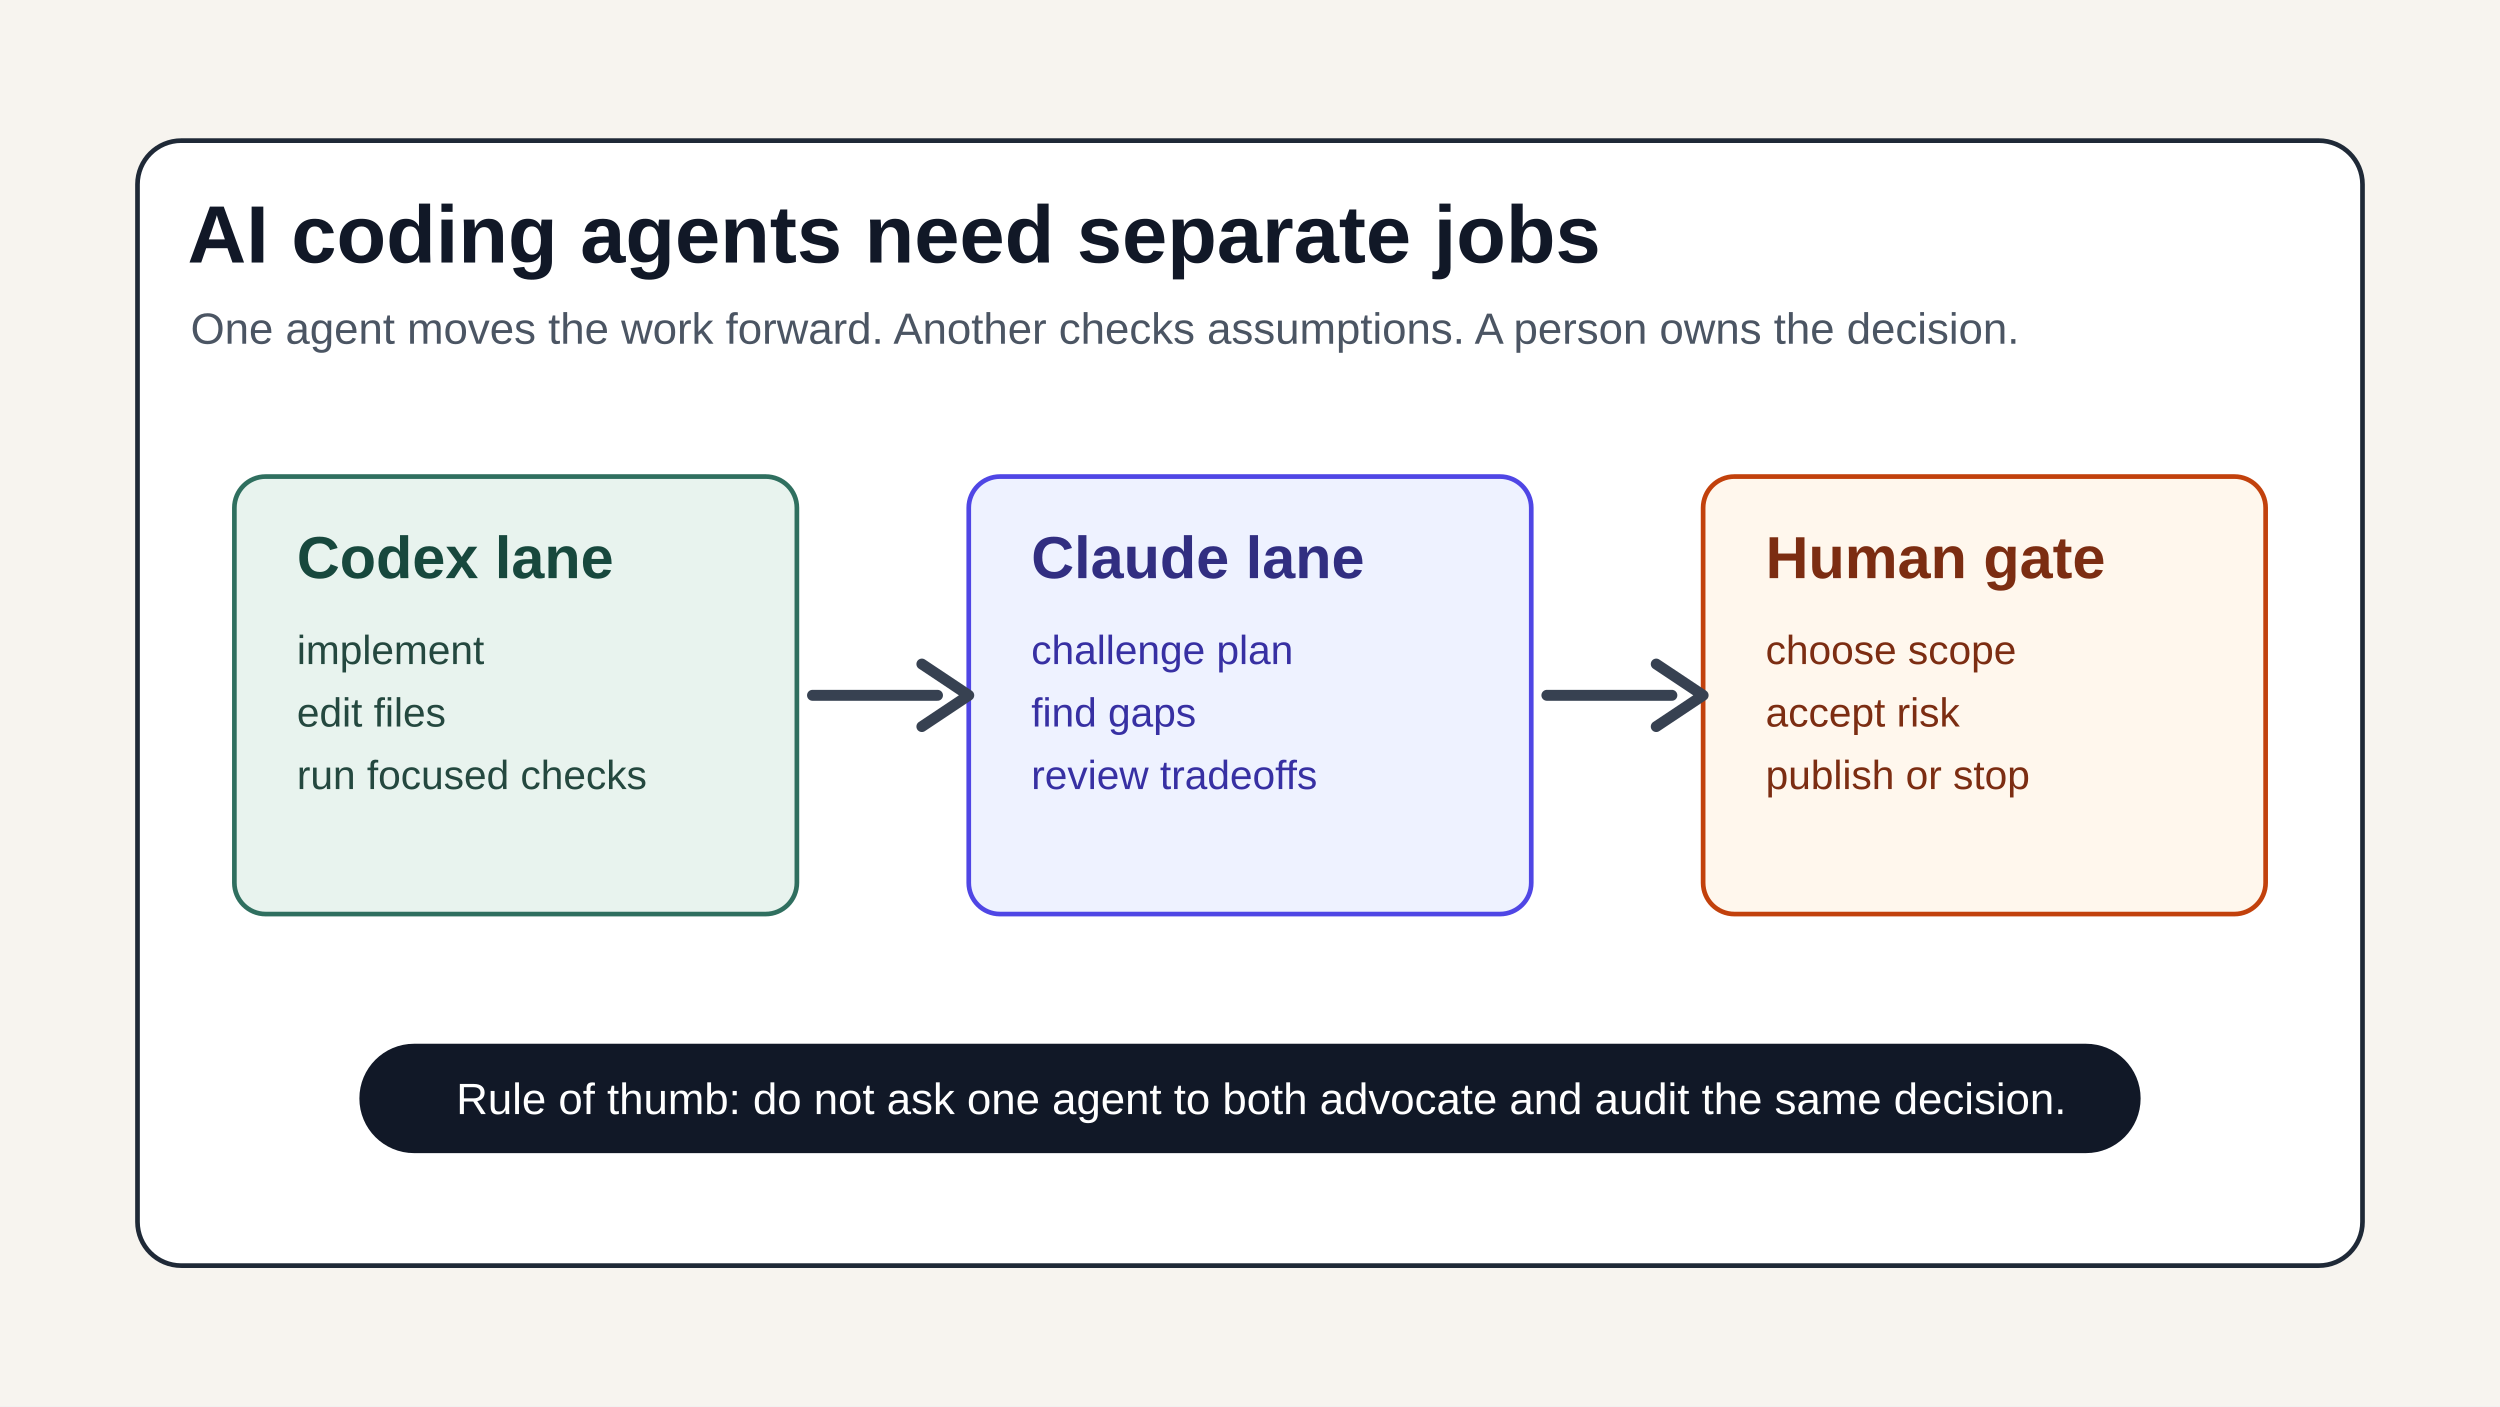
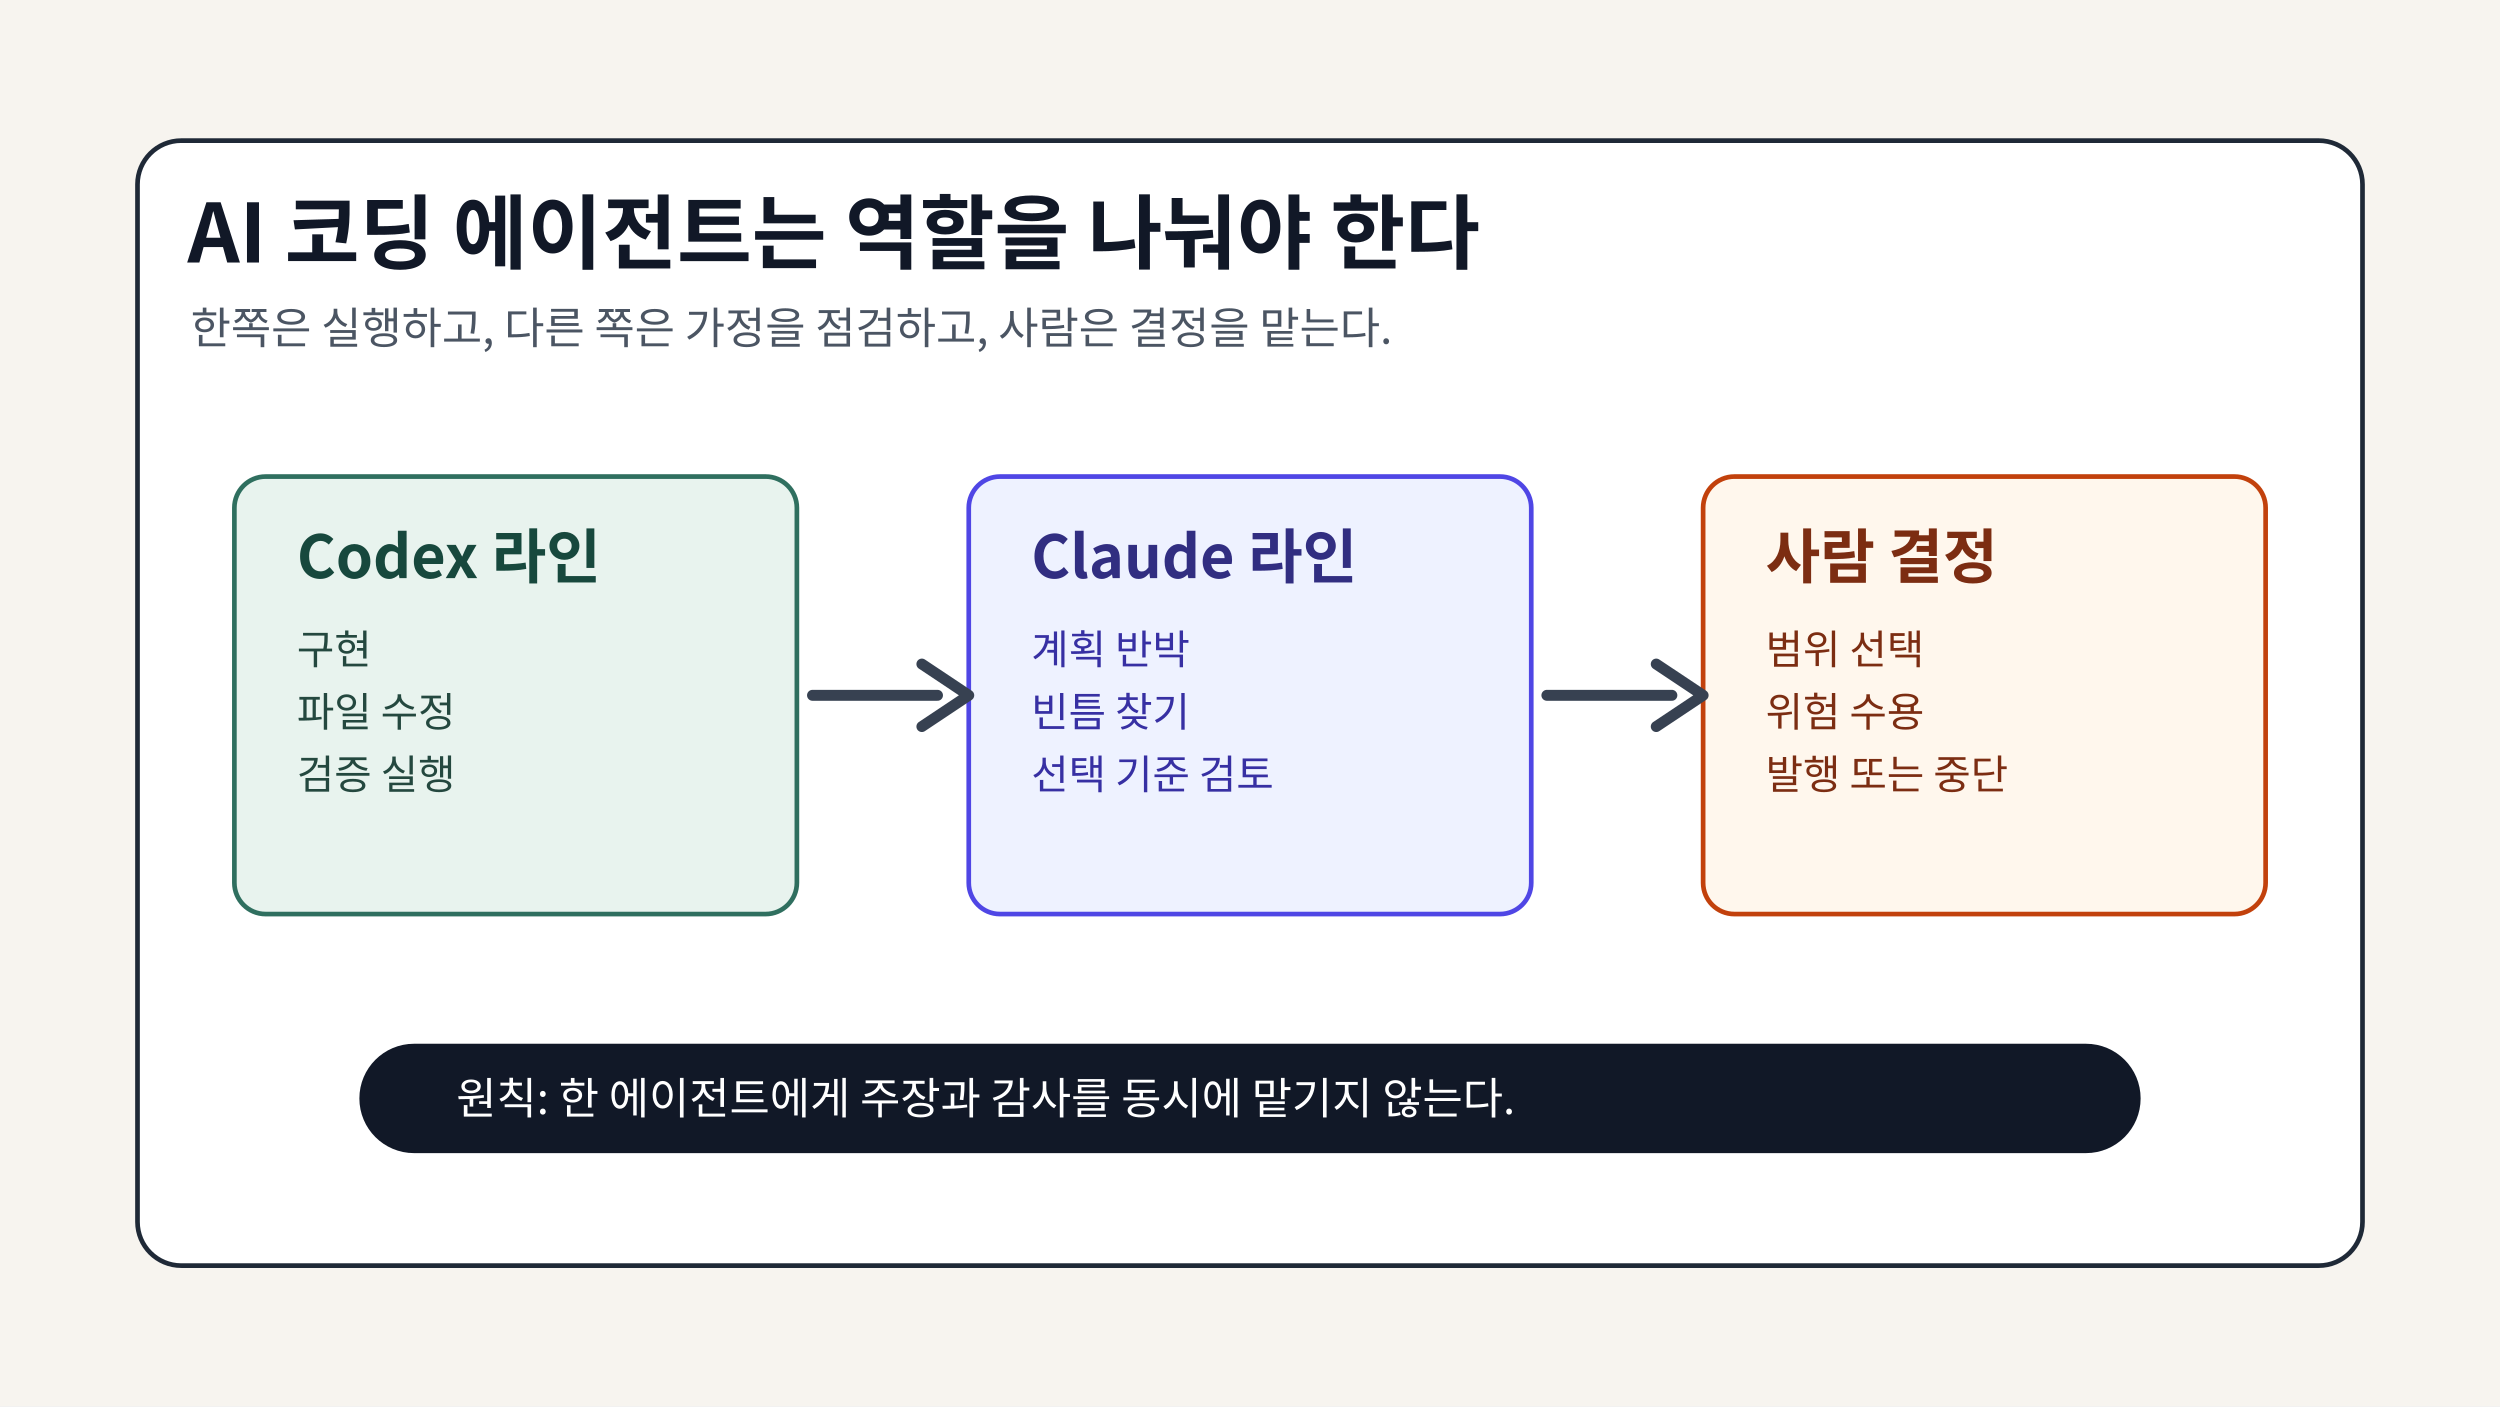
<svg xmlns="http://www.w3.org/2000/svg" width="1600" height="900" viewBox="0 0 1600 900" role="img" aria-labelledby="title desc">
  <rect width="1600" height="900" fill="#f7f4ef" />
  <rect x="88" y="90" width="1424" height="720" rx="28" fill="#ffffff" stroke="#1f2937" stroke-width="3" />
-   <text x="120" y="168" font-family="Arial, Helvetica, sans-serif" font-size="52" font-weight="700" fill="#111827">AI coding agents need separate jobs</text>
-   <text x="122" y="220" font-family="Arial, Helvetica, sans-serif" font-size="28" fill="#4b5563">One agent moves the work forward. Another checks assumptions. A person owns the decision.</text>
+   <text x="120" y="168" font-family="Noto Sans CJK KR, Arial, Helvetica, sans-serif" font-size="52" font-weight="700" fill="#111827">AI 코딩 에이전트는 역할을 나눠야 한다</text>
+   <text x="122" y="220" font-family="Noto Sans CJK KR, Arial, Helvetica, sans-serif" font-size="28" fill="#4b5563">한쪽은 실행하고, 다른 쪽은 가정을 점검하고, 사람은 결정을 맡는다.</text>
  <rect x="150" y="305" width="360" height="280" rx="20" fill="#e8f3ee" stroke="#2f6f5f" stroke-width="3" />
-   <text x="190" y="370" font-family="Arial, Helvetica, sans-serif" font-size="38" font-weight="700" fill="#17483d">Codex lane</text>
-   <text x="190" y="425" font-family="Arial, Helvetica, sans-serif" font-size="26" fill="#24483f">implement</text>
-   <text x="190" y="465" font-family="Arial, Helvetica, sans-serif" font-size="26" fill="#24483f">edit files</text>
-   <text x="190" y="505" font-family="Arial, Helvetica, sans-serif" font-size="26" fill="#24483f">run focused checks</text>
+   <text x="190" y="370" font-family="Noto Sans CJK KR, Arial, Helvetica, sans-serif" font-size="38" font-weight="700" fill="#17483d">Codex 라인</text>
+   <text x="190" y="425" font-family="Noto Sans CJK KR, Arial, Helvetica, sans-serif" font-size="26" fill="#24483f">구현</text>
+   <text x="190" y="465" font-family="Noto Sans CJK KR, Arial, Helvetica, sans-serif" font-size="26" fill="#24483f">파일 수정</text>
+   <text x="190" y="505" font-family="Noto Sans CJK KR, Arial, Helvetica, sans-serif" font-size="26" fill="#24483f">검증 실행</text>
  <rect x="620" y="305" width="360" height="280" rx="20" fill="#eef2ff" stroke="#4f46e5" stroke-width="3" />
-   <text x="660" y="370" font-family="Arial, Helvetica, sans-serif" font-size="38" font-weight="700" fill="#312e81">Claude lane</text>
-   <text x="660" y="425" font-family="Arial, Helvetica, sans-serif" font-size="26" fill="#3730a3">challenge plan</text>
-   <text x="660" y="465" font-family="Arial, Helvetica, sans-serif" font-size="26" fill="#3730a3">find gaps</text>
-   <text x="660" y="505" font-family="Arial, Helvetica, sans-serif" font-size="26" fill="#3730a3">review tradeoffs</text>
+   <text x="660" y="370" font-family="Noto Sans CJK KR, Arial, Helvetica, sans-serif" font-size="38" font-weight="700" fill="#312e81">Claude 라인</text>
+   <text x="660" y="425" font-family="Noto Sans CJK KR, Arial, Helvetica, sans-serif" font-size="26" fill="#3730a3">계획 반박</text>
+   <text x="660" y="465" font-family="Noto Sans CJK KR, Arial, Helvetica, sans-serif" font-size="26" fill="#3730a3">빈틈 찾기</text>
+   <text x="660" y="505" font-family="Noto Sans CJK KR, Arial, Helvetica, sans-serif" font-size="26" fill="#3730a3">선택 기준 검토</text>
  <rect x="1090" y="305" width="360" height="280" rx="20" fill="#fff7ed" stroke="#c2410c" stroke-width="3" />
-   <text x="1130" y="370" font-family="Arial, Helvetica, sans-serif" font-size="38" font-weight="700" fill="#7c2d12">Human gate</text>
-   <text x="1130" y="425" font-family="Arial, Helvetica, sans-serif" font-size="26" fill="#7c2d12">choose scope</text>
-   <text x="1130" y="465" font-family="Arial, Helvetica, sans-serif" font-size="26" fill="#7c2d12">accept risk</text>
-   <text x="1130" y="505" font-family="Arial, Helvetica, sans-serif" font-size="26" fill="#7c2d12">publish or stop</text>
+   <text x="1130" y="370" font-family="Noto Sans CJK KR, Arial, Helvetica, sans-serif" font-size="38" font-weight="700" fill="#7c2d12">사람 결정</text>
+   <text x="1130" y="425" font-family="Noto Sans CJK KR, Arial, Helvetica, sans-serif" font-size="26" fill="#7c2d12">범위 선택</text>
+   <text x="1130" y="465" font-family="Noto Sans CJK KR, Arial, Helvetica, sans-serif" font-size="26" fill="#7c2d12">위험 수용</text>
+   <text x="1130" y="505" font-family="Noto Sans CJK KR, Arial, Helvetica, sans-serif" font-size="26" fill="#7c2d12">발행 또는 중단</text>
  <path d="M520 445 H600" stroke="#374151" stroke-width="7" stroke-linecap="round" />
  <path d="M590 425 L620 445 L590 465" fill="none" stroke="#374151" stroke-width="7" stroke-linecap="round" stroke-linejoin="round" />
  <path d="M990 445 H1070" stroke="#374151" stroke-width="7" stroke-linecap="round" />
  <path d="M1060 425 L1090 445 L1060 465" fill="none" stroke="#374151" stroke-width="7" stroke-linecap="round" stroke-linejoin="round" />
  <rect x="230" y="668" width="1140" height="70" rx="35" fill="#111827" />
-   <text x="292" y="713" font-family="Arial, Helvetica, sans-serif" font-size="28" fill="#ffffff">Rule of thumb: do not ask one agent to both advocate and audit the same decision.</text>
+   <text x="292" y="713" font-family="Noto Sans CJK KR, Arial, Helvetica, sans-serif" font-size="28" fill="#ffffff">원칙: 한 에이전트에게 주장과 감사를 동시에 맡기지 않는다.</text>
</svg>
